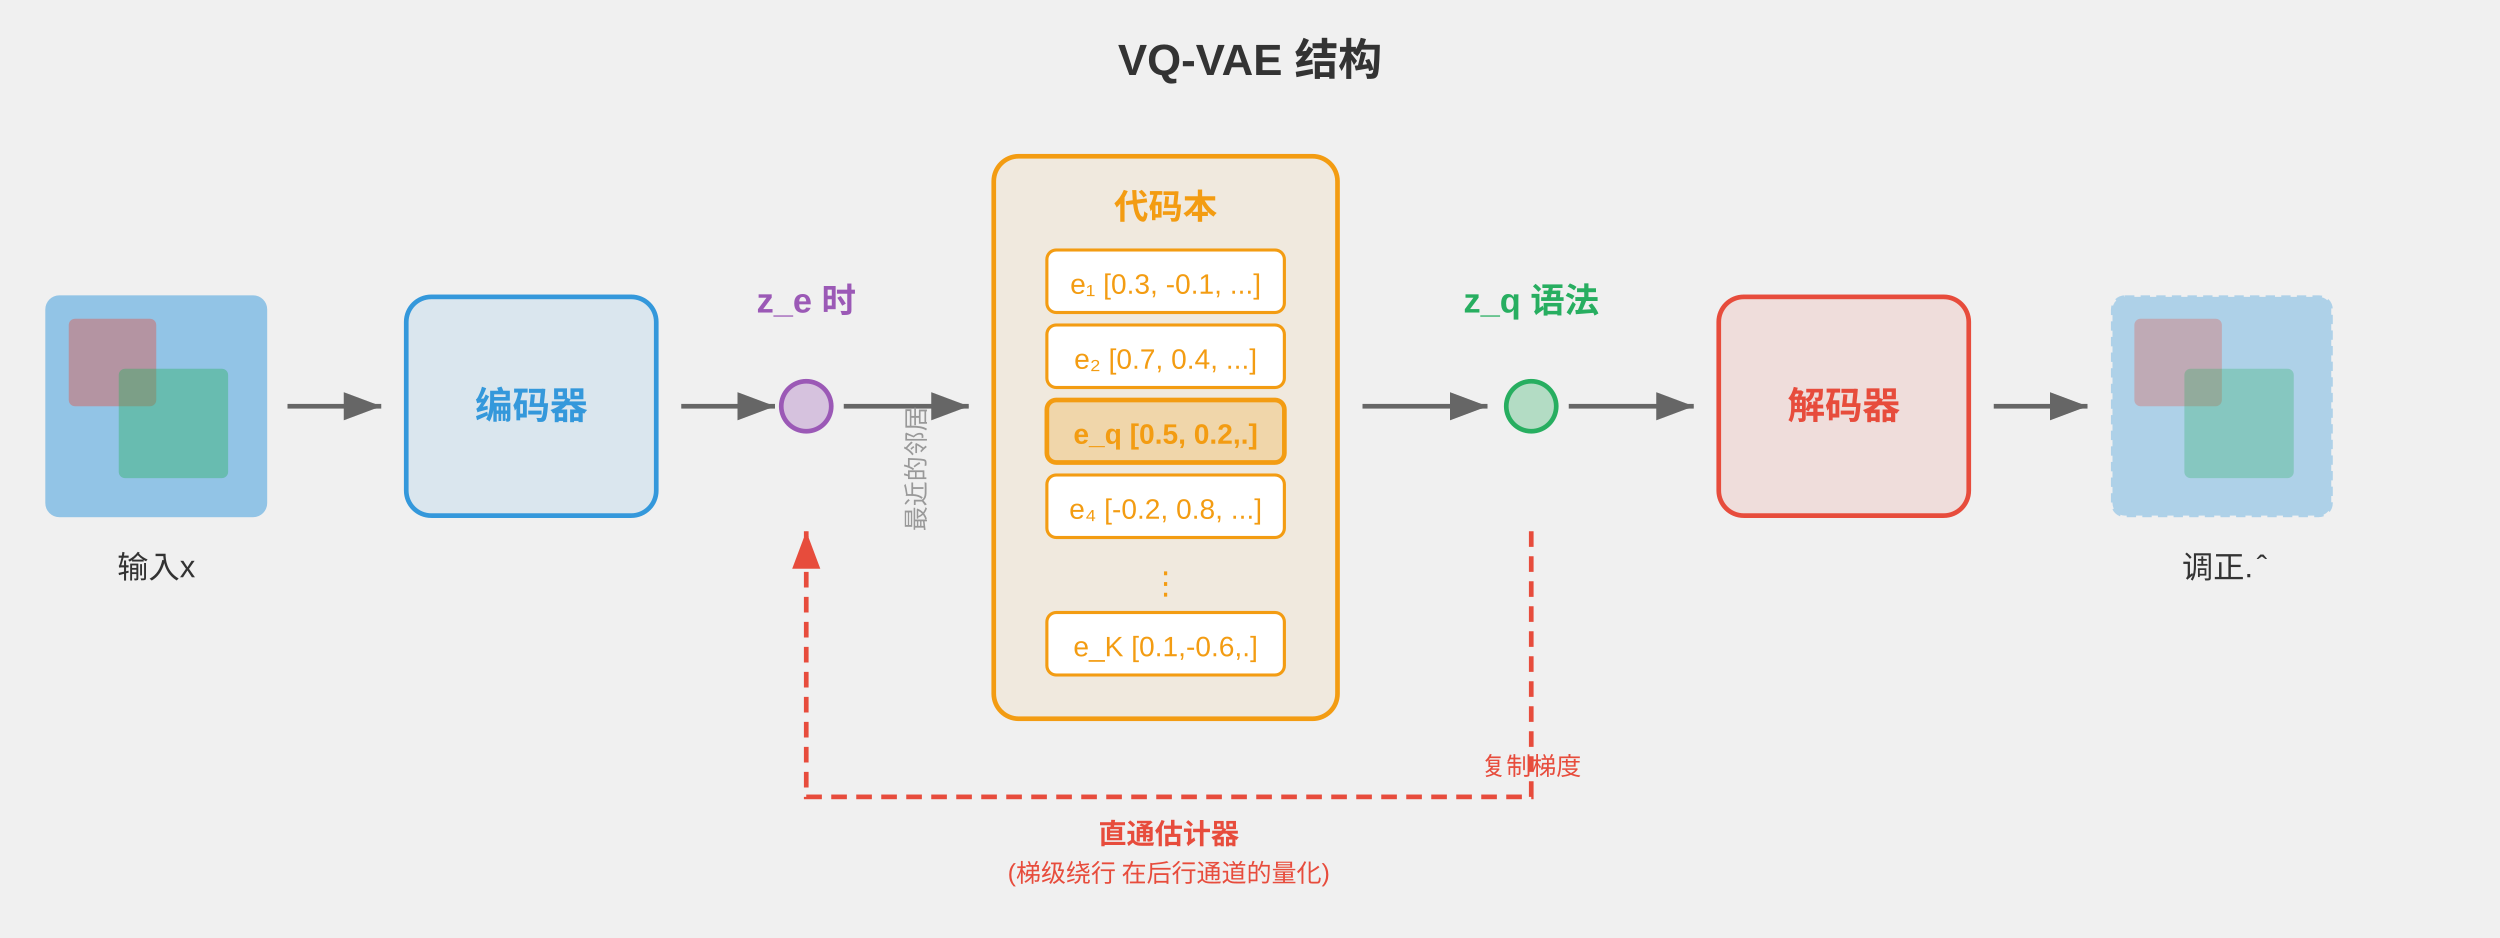
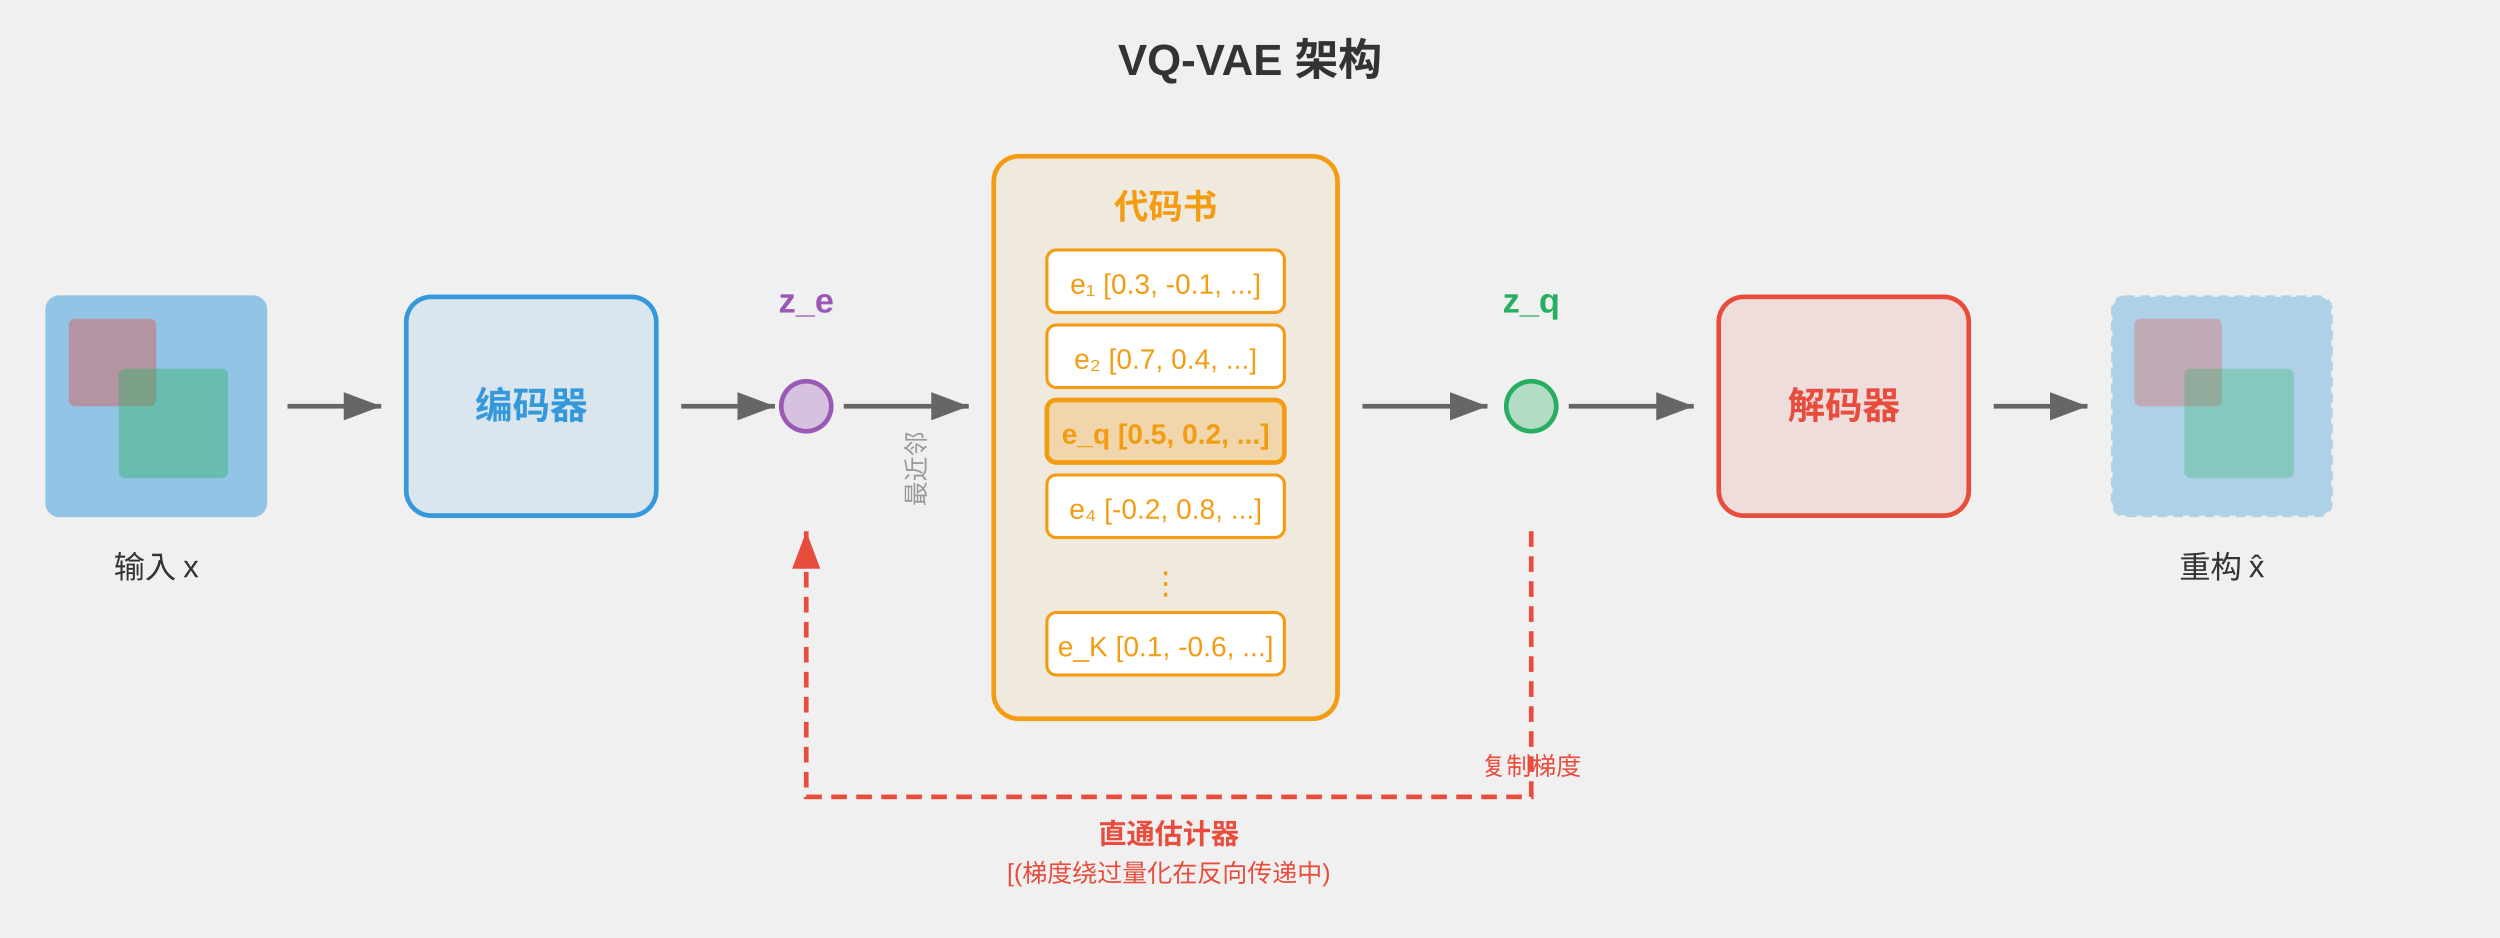
<svg xmlns="http://www.w3.org/2000/svg" viewBox="0 0 800 300" width="800" height="300" font-family="Arial, sans-serif">
-   <text x="400" y="24" text-anchor="middle" font-size="14" font-weight="bold" fill="#333">VQ-VAE 结构</text>
+   <text x="400" y="24" text-anchor="middle" font-size="14" font-weight="bold" fill="#333">VQ-VAE 架构</text>
  <defs>
    <marker id="arr" markerWidth="8" markerHeight="6" refX="8" refY="3" orient="auto">
      <path d="M0,0 L8,3 L0,6 Z" fill="#666" />
    </marker>
    <marker id="arrDash" markerWidth="8" markerHeight="6" refX="8" refY="3" orient="auto">
      <path d="M0,0 L8,3 L0,6 Z" fill="#e74c3c" />
    </marker>
  </defs>
  <rect x="15" y="95" width="70" height="70" rx="4" fill="#3498db" opacity="0.5" stroke="#3498db" stroke-width="1" />
  <rect x="22" y="102" width="28" height="28" rx="2" fill="#e74c3c" opacity="0.4" />
  <rect x="38" y="118" width="35" height="35" rx="2" fill="#27ae60" opacity="0.4" />
-   <text x="50" y="185" text-anchor="middle" font-size="10" fill="#333">输入x</text>
+   <text x="50" y="185" text-anchor="middle" font-size="10" fill="#333">输入 x</text>
  <line x1="92" y1="130" x2="122" y2="130" stroke="#666" stroke-width="1.5" marker-end="url(#arr)" />
  <rect x="130" y="95" width="80" height="70" rx="8" fill="#3498db" fill-opacity="0.12" stroke="#3498db" stroke-width="1.5" />
  <text x="170" y="134" text-anchor="middle" font-size="12" font-weight="bold" fill="#3498db">编码器</text>
  <line x1="218" y1="130" x2="248" y2="130" stroke="#666" stroke-width="1.5" marker-end="url(#arr)" />
-   <text x="258" y="100" text-anchor="middle" font-size="11" fill="#9b59b6" font-weight="bold">z_e 时</text>
+   <text x="258" y="100" text-anchor="middle" font-size="11" fill="#9b59b6" font-weight="bold">z_e</text>
  <circle cx="258" cy="130" r="8" fill="#9b59b6" fill-opacity="0.3" stroke="#9b59b6" stroke-width="1.5" />
  <line x1="270" y1="130" x2="310" y2="130" stroke="#666" stroke-width="1.5" marker-end="url(#arr)" />
  <rect x="318" y="50" width="110" height="180" rx="8" fill="#f39c12" fill-opacity="0.08" stroke="#f39c12" stroke-width="1.5" />
-   <text x="373" y="70" text-anchor="middle" font-size="11" font-weight="bold" fill="#f39c12">代码本</text>
+   <text x="373" y="70" text-anchor="middle" font-size="11" font-weight="bold" fill="#f39c12">代码书</text>
  <rect x="335" y="80" width="76" height="20" rx="3" fill="white" stroke="#f39c12" stroke-width="1" />
  <text x="373" y="94" text-anchor="middle" font-size="9" fill="#f39c12">e₁  [0.3, -0.1, ...]</text>
  <rect x="335" y="104" width="76" height="20" rx="3" fill="white" stroke="#f39c12" stroke-width="1" />
  <text x="373" y="118" text-anchor="middle" font-size="9" fill="#f39c12">e₂  [0.7, 0.4, ...]</text>
  <rect x="335" y="128" width="76" height="20" rx="3" fill="#f39c12" fill-opacity="0.25" stroke="#f39c12" stroke-width="1.5" />
-   <text x="373" y="142" text-anchor="middle" font-size="9" fill="#f39c12" font-weight="bold">e_q [0.5, 0.2,.]</text>
+   <text x="373" y="142" text-anchor="middle" font-size="9" fill="#f39c12" font-weight="bold">e_q  [0.5, 0.2, ...]</text>
  <rect x="335" y="152" width="76" height="20" rx="3" fill="white" stroke="#f39c12" stroke-width="1" />
  <text x="373" y="166" text-anchor="middle" font-size="9" fill="#f39c12">e₄  [-0.2, 0.8, ...]</text>
  <text x="373" y="190" text-anchor="middle" font-size="10" fill="#f39c12">⋮</text>
  <rect x="335" y="196" width="76" height="20" rx="3" fill="white" stroke="#f39c12" stroke-width="1" />
-   <text x="373" y="210" text-anchor="middle" font-size="9" fill="#f39c12">e_K [0.1,-0.6,.]</text>
-   <text x="296" y="150" text-anchor="middle" font-size="8" fill="#999" transform="rotate(-90 296 150)">最近的邻居</text>
+   <text x="373" y="210" text-anchor="middle" font-size="9" fill="#f39c12">e_K  [0.1, -0.6, ...]</text>
+   <text x="296" y="150" text-anchor="middle" font-size="8" fill="#999" transform="rotate(-90 296 150)">最近邻</text>
  <line x1="436" y1="130" x2="476" y2="130" stroke="#666" stroke-width="1.5" marker-end="url(#arr)" />
-   <text x="490" y="100" text-anchor="middle" font-size="11" fill="#27ae60" font-weight="bold">z_q 语法</text>
+   <text x="490" y="100" text-anchor="middle" font-size="11" fill="#27ae60" font-weight="bold">z_q</text>
  <circle cx="490" cy="130" r="8" fill="#27ae60" fill-opacity="0.3" stroke="#27ae60" stroke-width="1.5" />
  <line x1="502" y1="130" x2="542" y2="130" stroke="#666" stroke-width="1.5" marker-end="url(#arr)" />
  <rect x="550" y="95" width="80" height="70" rx="8" fill="#e74c3c" fill-opacity="0.12" stroke="#e74c3c" stroke-width="1.5" />
  <text x="590" y="134" text-anchor="middle" font-size="12" font-weight="bold" fill="#e74c3c">解码器</text>
  <line x1="638" y1="130" x2="668" y2="130" stroke="#666" stroke-width="1.5" marker-end="url(#arr)" />
  <rect x="676" y="95" width="70" height="70" rx="4" fill="#3498db" opacity="0.35" stroke="#3498db" stroke-width="1" stroke-dasharray="3,2" />
  <rect x="683" y="102" width="28" height="28" rx="2" fill="#e74c3c" opacity="0.3" />
  <rect x="699" y="118" width="35" height="35" rx="2" fill="#27ae60" opacity="0.3" />
-   <text x="711" y="185" text-anchor="middle" font-size="10" fill="#333">调正. ̂</text>
+   <text x="711" y="185" text-anchor="middle" font-size="10" fill="#333">重构 x̂</text>
  <path d="M490,170 L490,255 L258,255 L258,170" fill="none" stroke="#e74c3c" stroke-width="1.5" stroke-dasharray="5,3" marker-end="url(#arrDash)" />
  <text x="374" y="270" text-anchor="middle" font-size="9" fill="#e74c3c" font-weight="bold">直通估计器</text>
-   <text x="374" y="282" text-anchor="middle" font-size="8" fill="#e74c3c">(梯级绕行 在后行通道的量化)</text>
+   <text x="374" y="282" text-anchor="middle" font-size="8" fill="#e74c3c">[(梯度绕过量化在反向传递中)</text>
  <text x="490" y="248" text-anchor="middle" font-size="8" fill="#e74c3c">复制梯度</text>
</svg>
